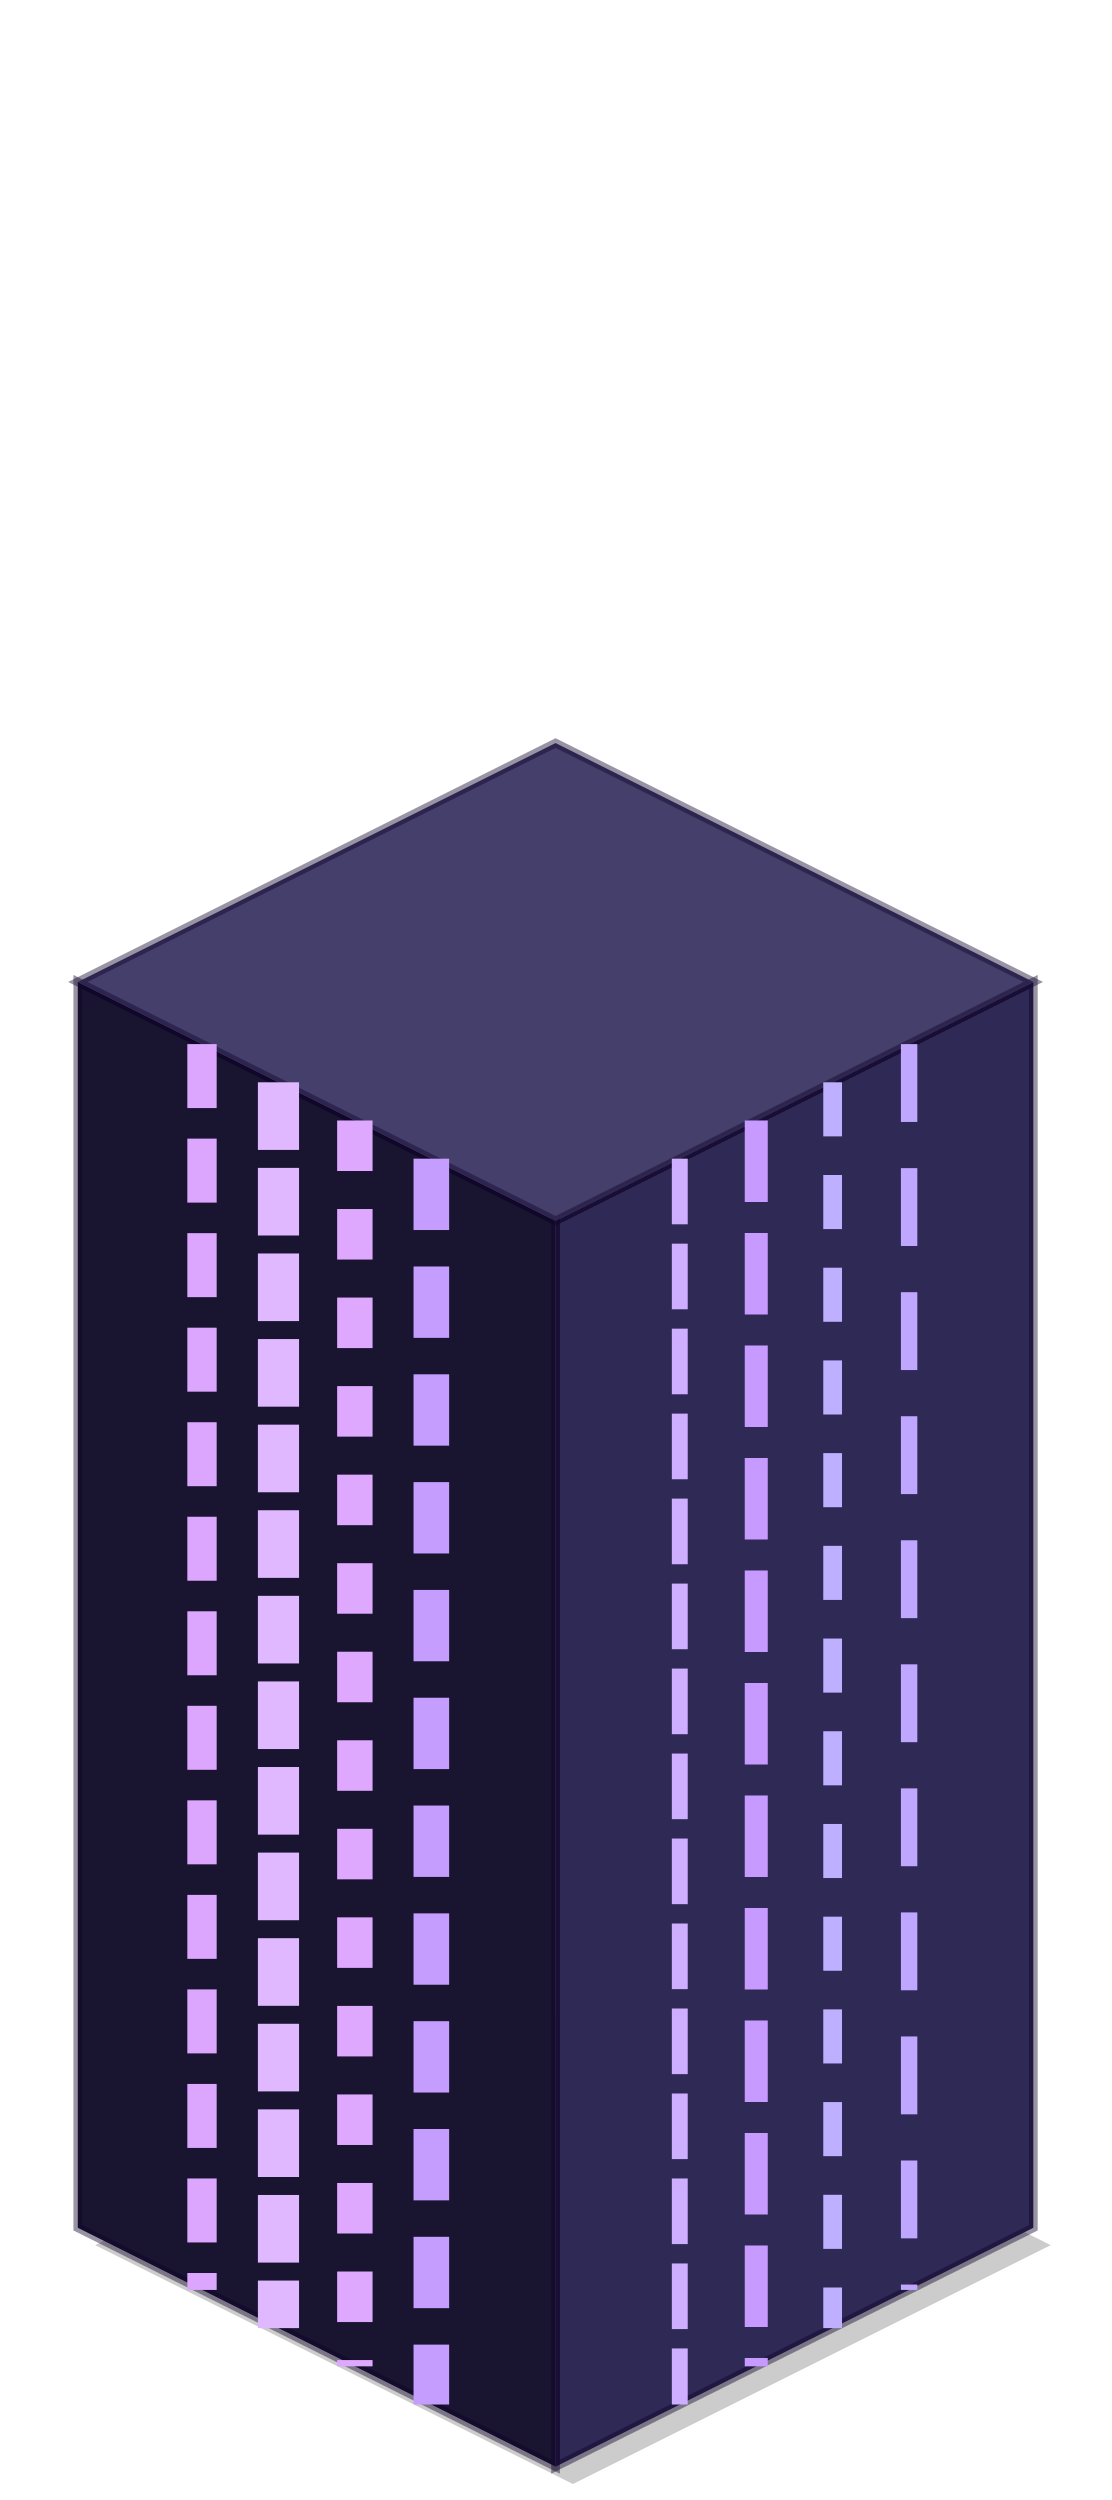
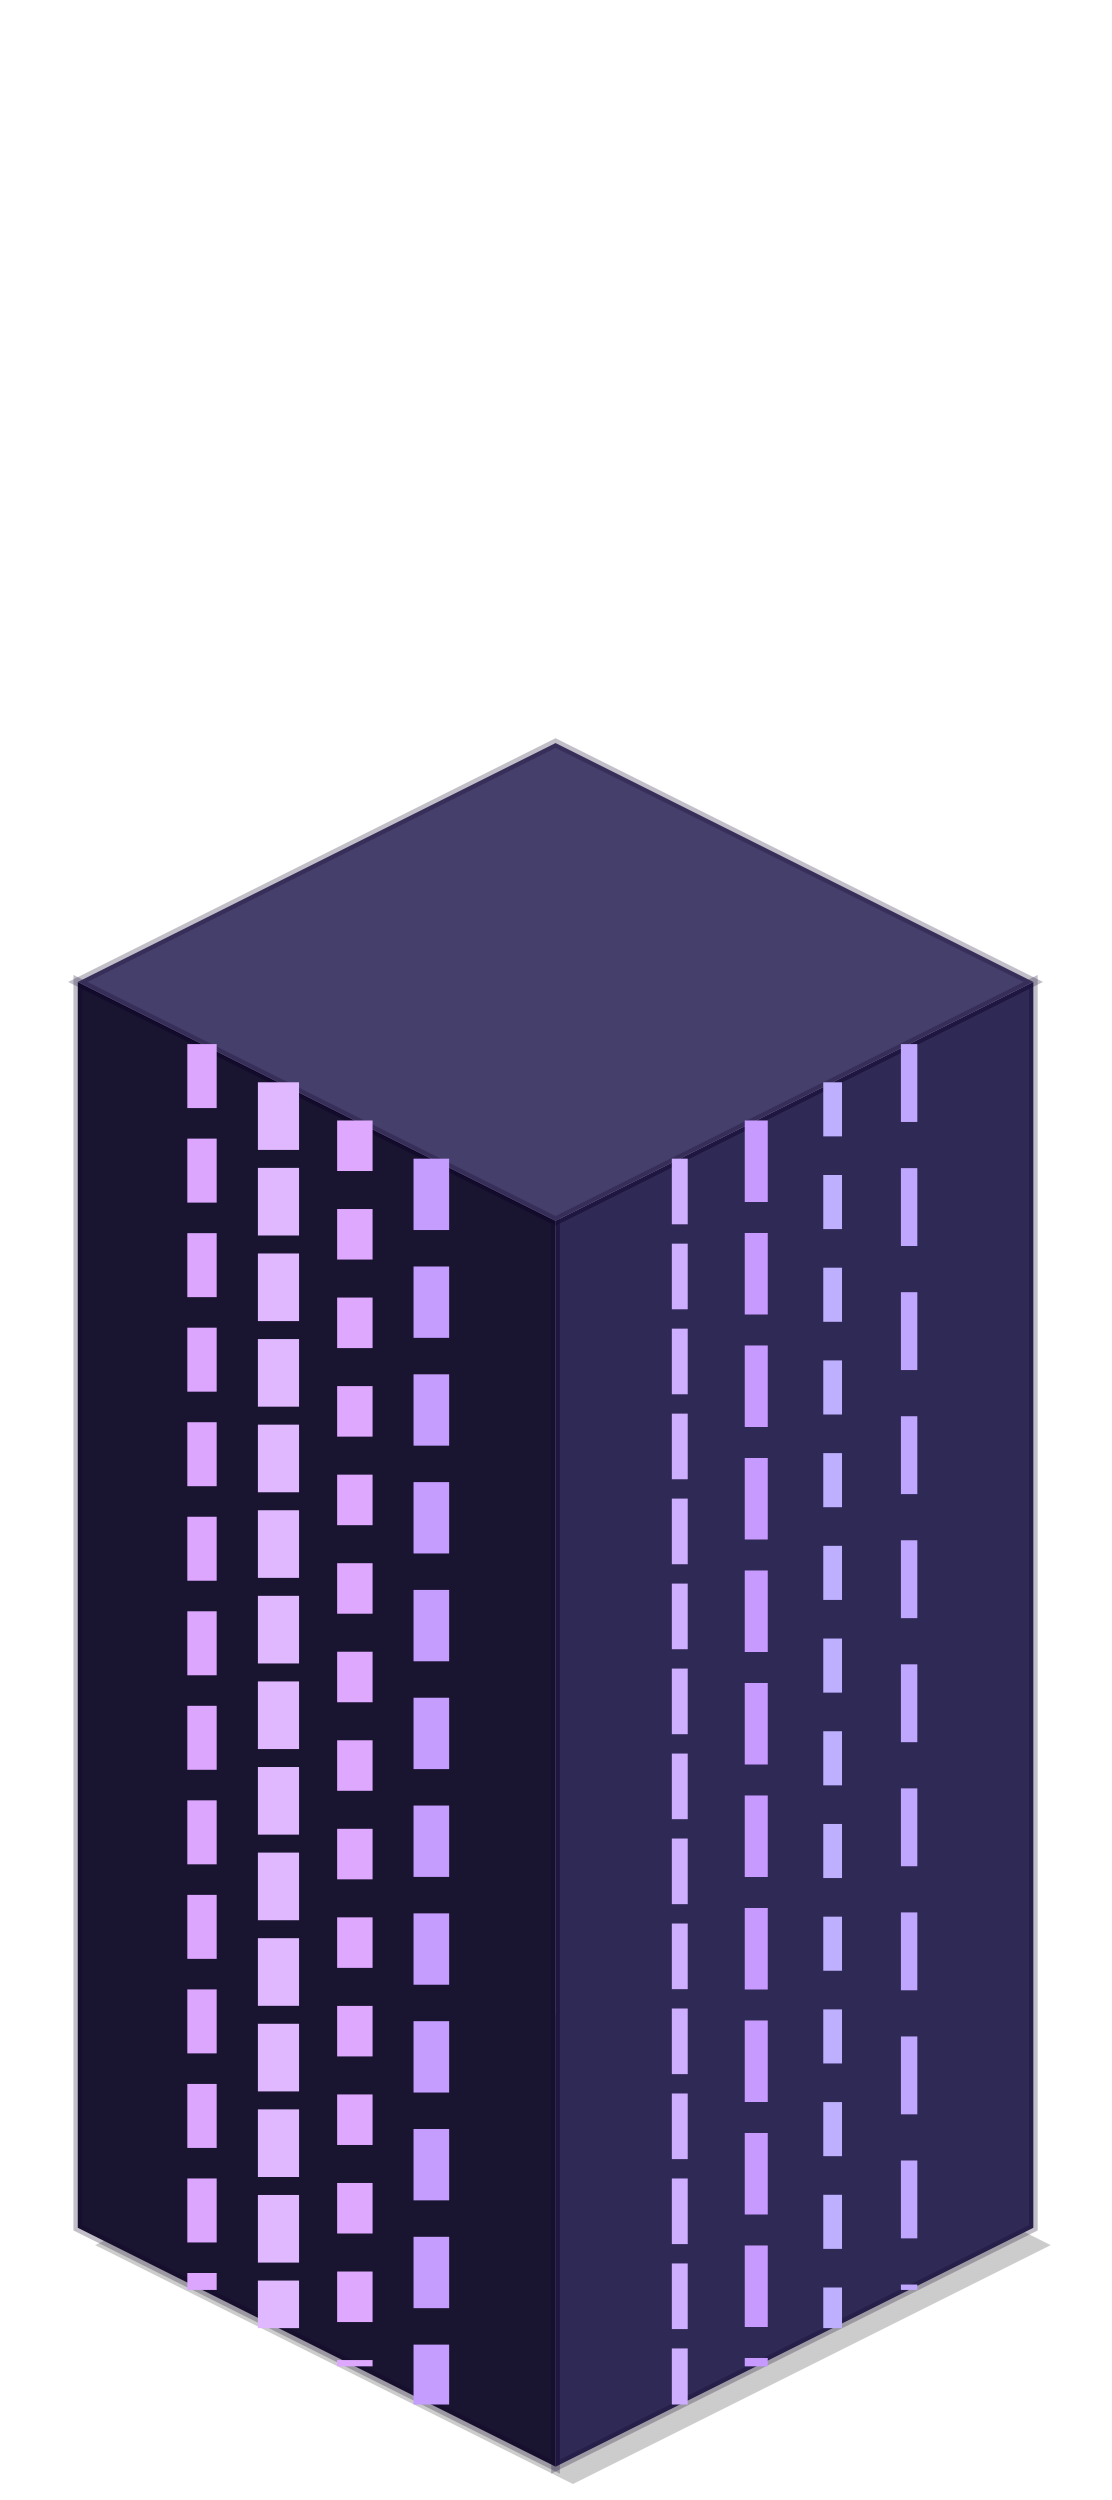
<svg xmlns="http://www.w3.org/2000/svg" version="1.1" width="128" height="288">
  <defs />
  <g>
    <path d="M66,231.12 L121.04,258.64 L66,286.16 L10.96,258.64 Z" fill="rgb(0,0,0)" fill-opacity="0.2" />
    <path d="M119.04,256.64 L64,284.16 L64,140.64 L119.04,113.12 Z" fill="#2f2956" />
-     <path d="M119.04,256.64 L64,284.16 L64,140.64 L119.04,113.12 Z" fill="none" stroke="rgb(12,0,40)" stroke-opacity="0.42" stroke-width="1" />
+     <path d="M119.04,256.64 L64,284.16 L64,140.64 L119.04,113.12 Z" fill="none" stroke="rgb(12,0,40)" stroke-opacity="0.25" stroke-width="1" />
    <path d="M8.96,256.64 L64,284.16 L64,140.64 L8.96,113.12 Z" fill="#191430" />
-     <path d="M8.96,256.64 L64,284.16 L64,140.64 L8.96,113.12 Z" fill="none" stroke="rgb(12,0,40)" stroke-opacity="0.42" stroke-width="1" />
+     <path d="M8.96,256.64 L64,284.16 L64,140.64 L8.96,113.12 Z" fill="none" stroke="rgb(12,0,40)" stroke-opacity="0.25" stroke-width="1" />
    <path d="M64,85.6 L119.04,113.12 L64,140.64 L8.96,113.12 Z" fill="#453f6b" />
-     <path d="M64,85.6 L119.04,113.12 L64,140.64 L8.96,113.12 Z" fill="none" stroke="rgb(12,0,40)" stroke-opacity="0.42" stroke-width="1" />
+     <path d="M64,85.6 L119.04,113.12 L64,140.64 L8.96,113.12 Z" fill="none" stroke="rgb(12,0,40)" stroke-opacity="0.25" stroke-width="1" />
    <path d="M104.73,120.28 L104.73,263.8" fill="none" stroke="rgb(191,167,255)" stroke-width="1.89" stroke-dasharray="8.97,5.32" />
    <path d="M95.92,124.68 L95.92,268.2" fill="none" stroke="rgb(190,176,255)" stroke-width="2.16" stroke-dasharray="6.23,4.45" />
    <path d="M87.12,129.08 L87.12,272.6" fill="none" stroke="rgb(199,154,255)" stroke-width="2.65" stroke-dasharray="9.39,3.57" />
    <path d="M78.31,133.48 L78.31,277" fill="none" stroke="rgb(206,174,255)" stroke-width="1.83" stroke-dasharray="7.56,2.23" />
    <path d="M23.27,120.28 L23.27,263.8" fill="none" stroke="rgb(220,166,255)" stroke-width="3.38" stroke-dasharray="7.37,3.52" />
    <path d="M32.08,124.68 L32.08,268.2" fill="none" stroke="rgb(223,184,255)" stroke-width="4.74" stroke-dasharray="7.79,2.07" />
    <path d="M40.88,129.08 L40.88,272.6" fill="none" stroke="rgb(223,168,255)" stroke-width="4.08" stroke-dasharray="5.82,4.38" />
    <path d="M49.69,133.48 L49.69,277" fill="none" stroke="rgb(196,157,255)" stroke-width="4.1" stroke-dasharray="8.22,4.2" />
  </g>
</svg>
